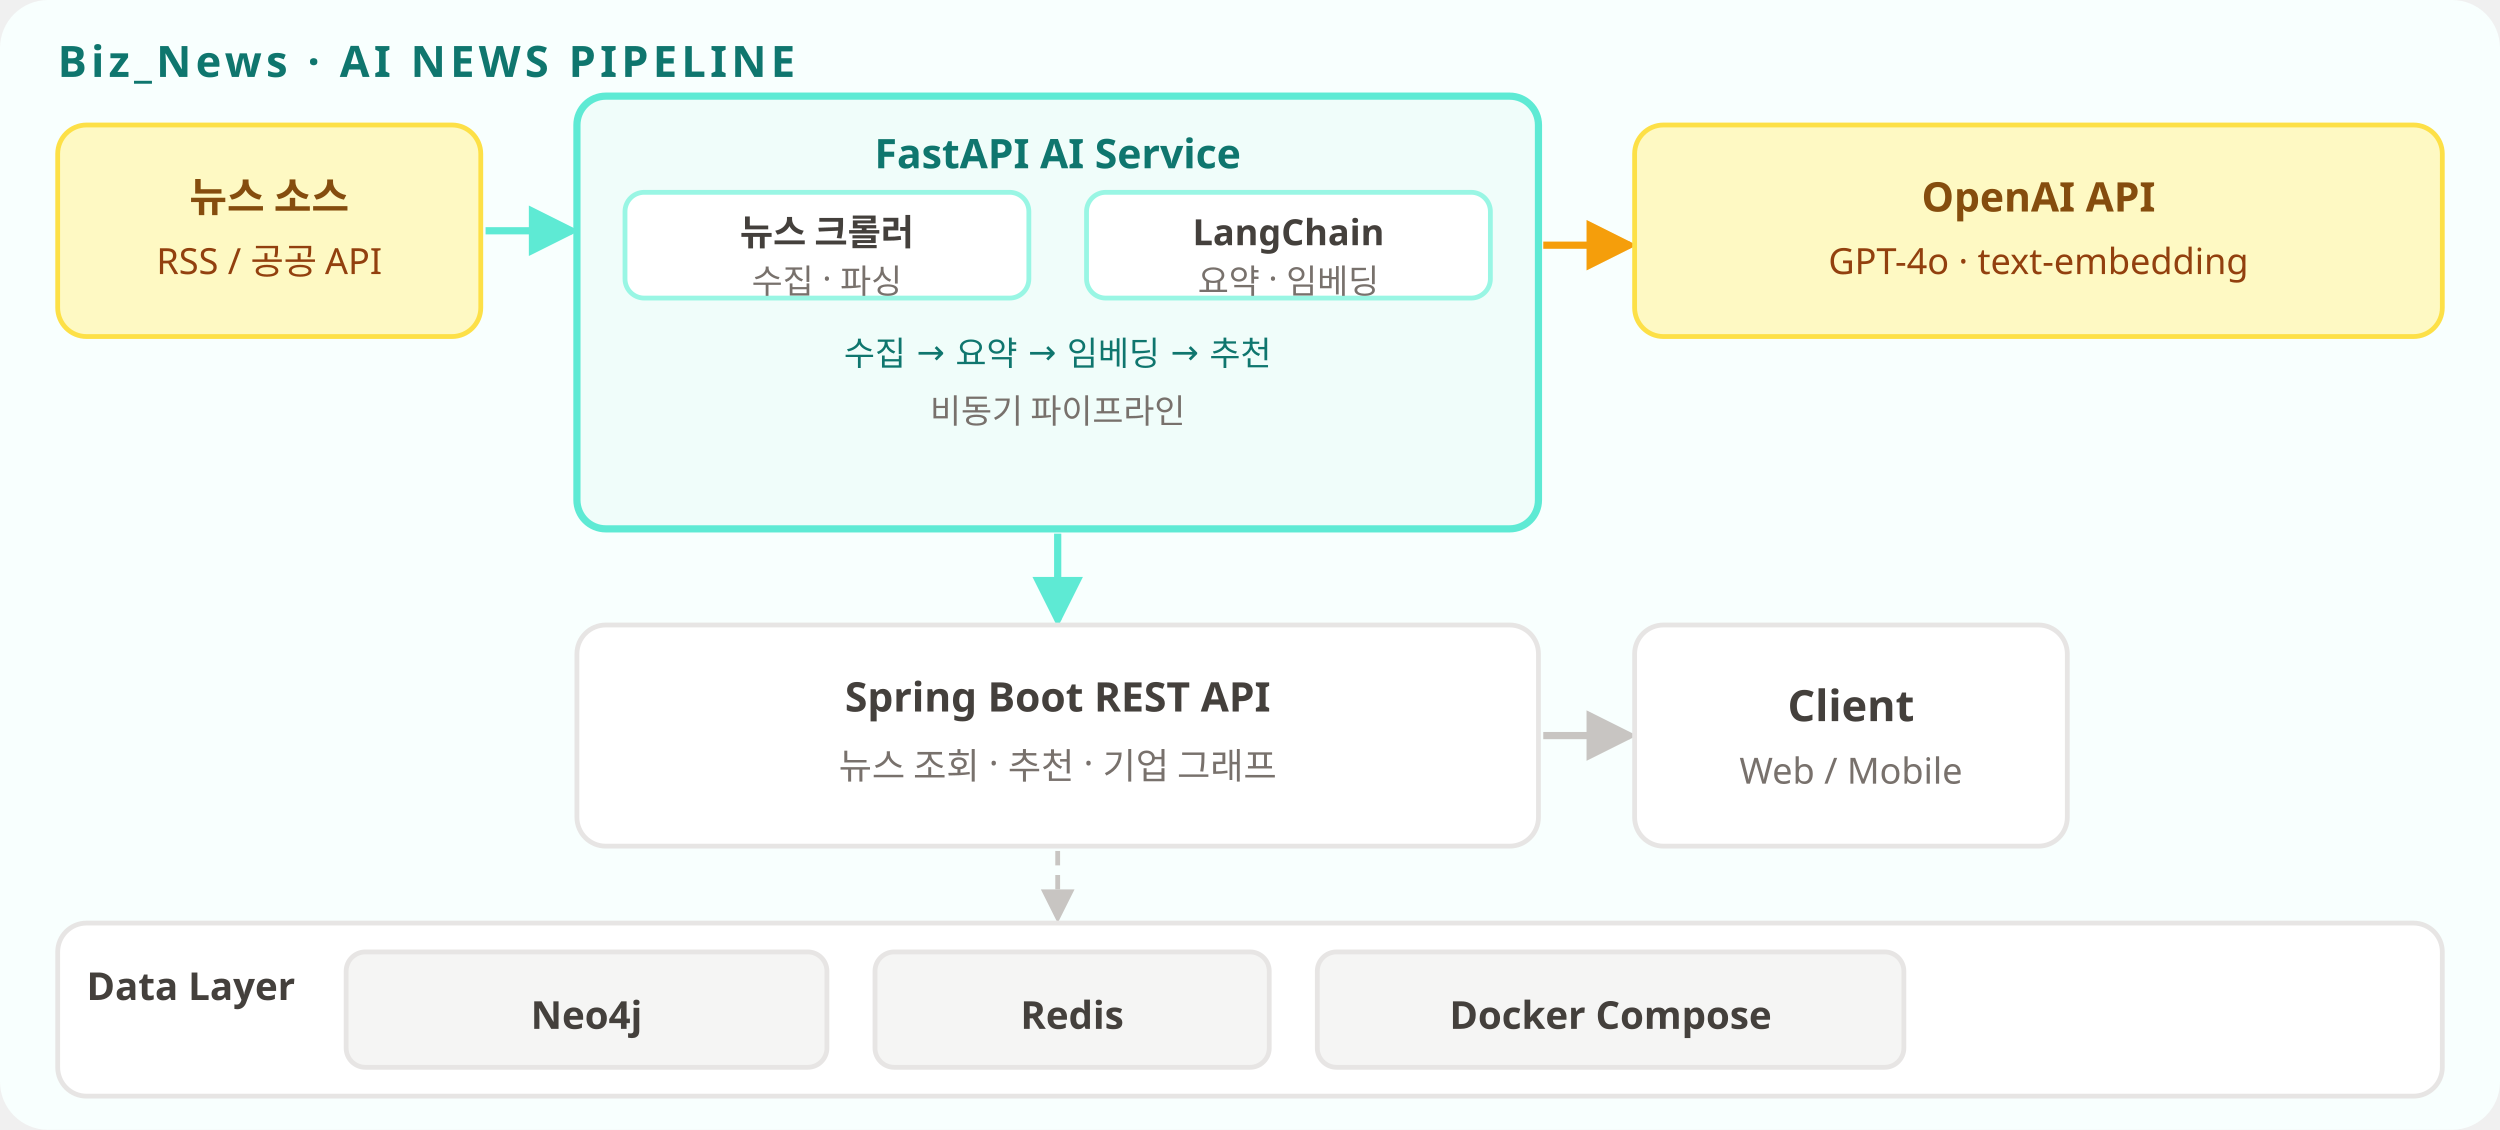
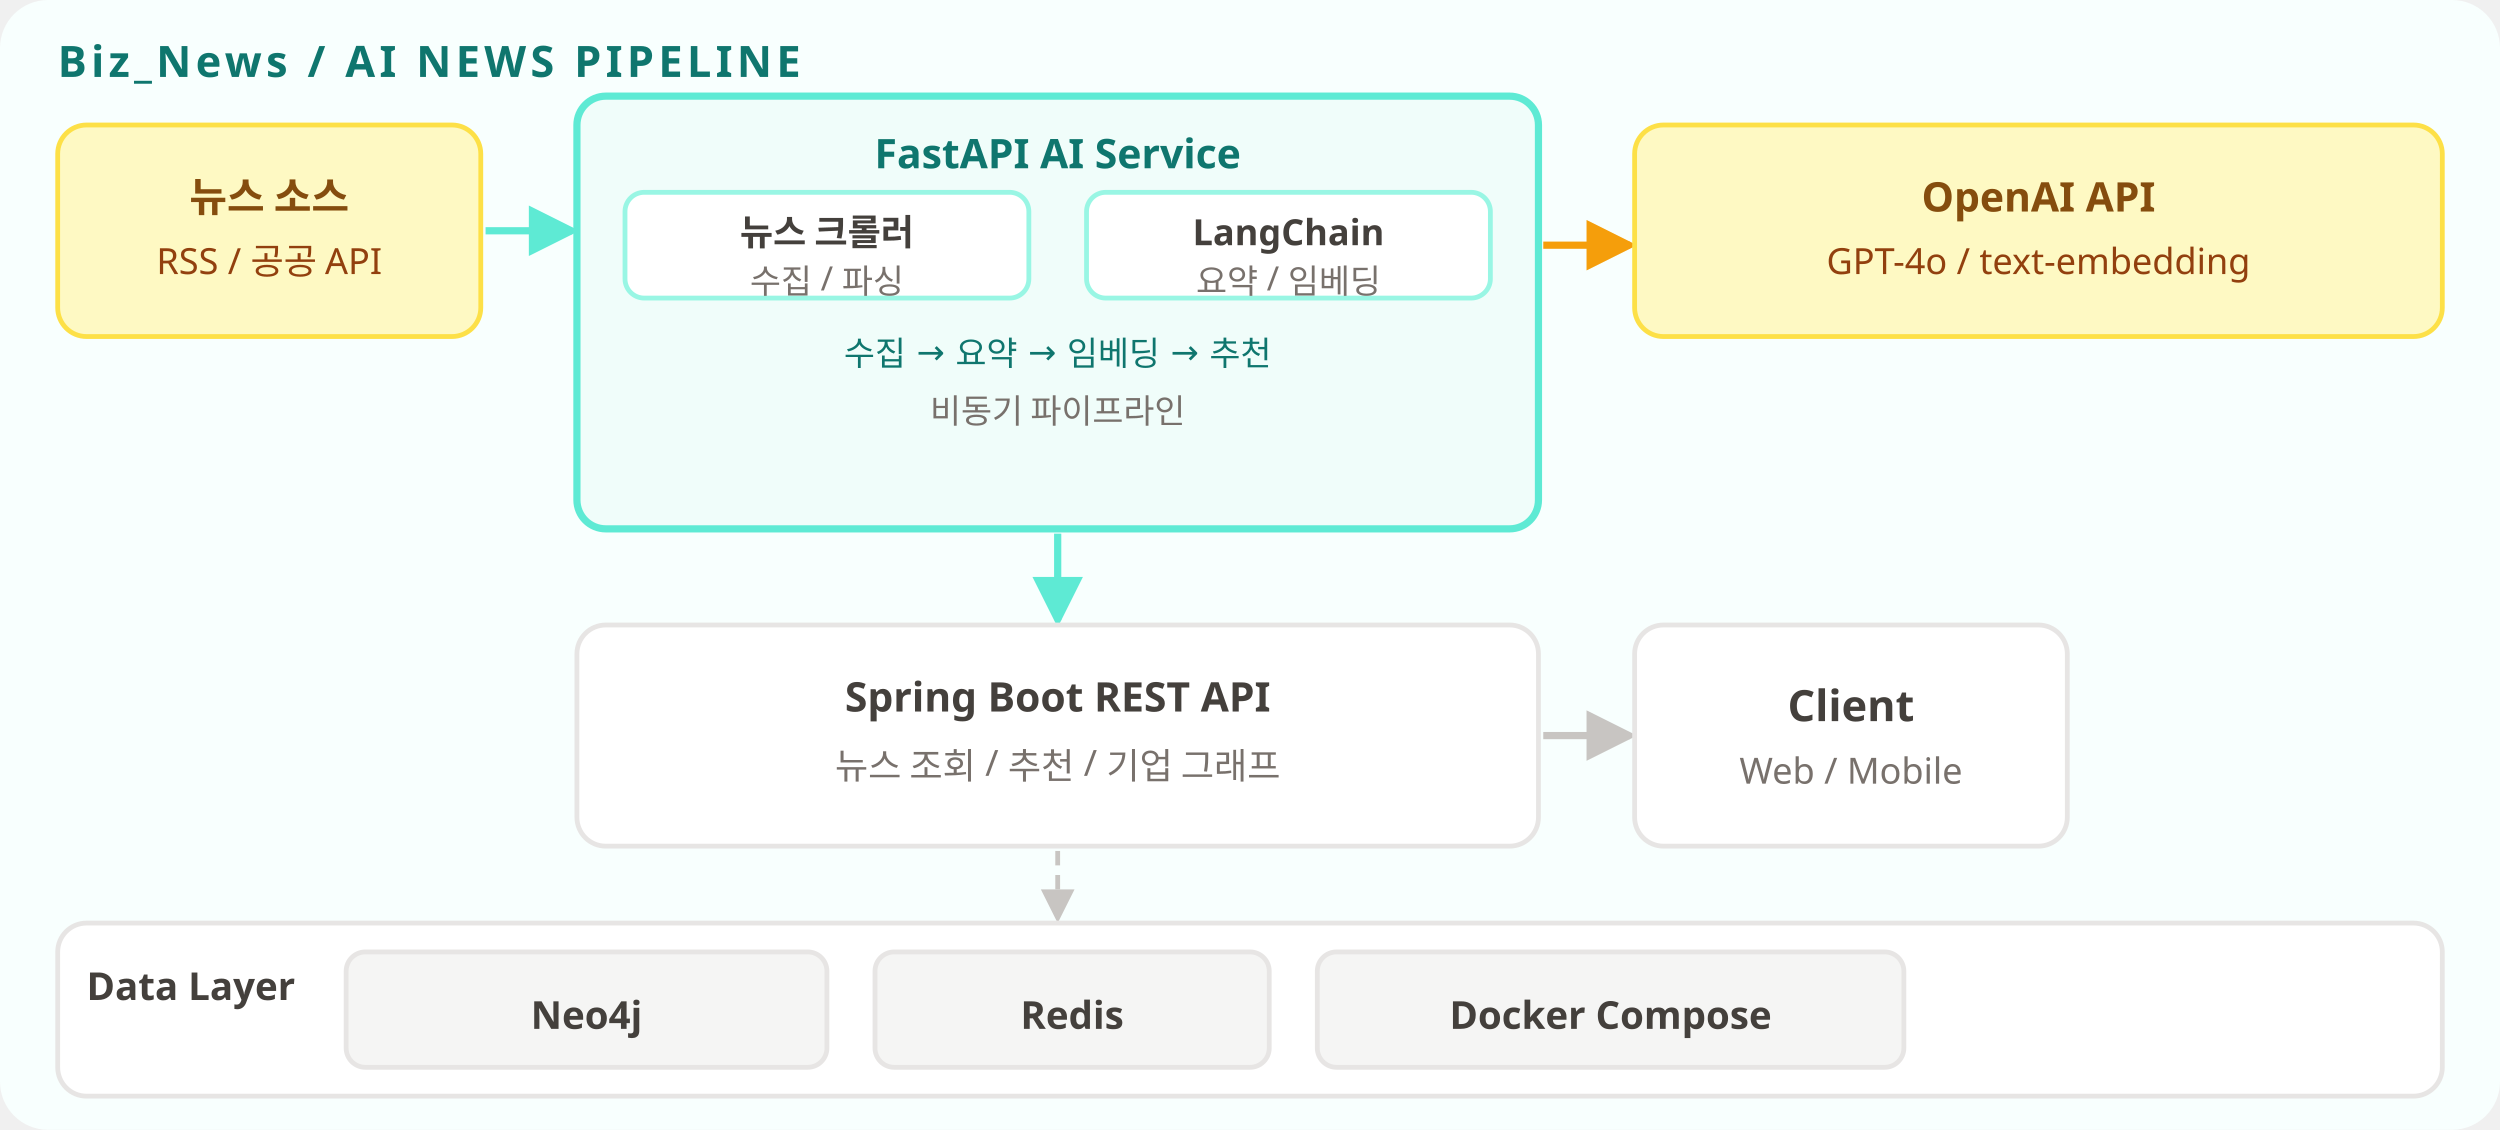
<svg xmlns="http://www.w3.org/2000/svg" viewBox="0 0 520 235" font-family="'Pretendard Variable',Pretendard,system-ui,sans-serif">
  <defs>
    <marker id="a" markerWidth="7" markerHeight="7" refX="6" refY="3.5" orient="auto">
      <path d="M0,0 L0,7 L7,3.5 z" fill="#5eead4" />
    </marker>
    <marker id="b" markerWidth="7" markerHeight="7" refX="6" refY="3.5" orient="auto">
      <path d="M0,0 L0,7 L7,3.5 z" fill="#c8c5c2" />
    </marker>
    <marker id="y" markerWidth="7" markerHeight="7" refX="6" refY="3.5" orient="auto">
      <path d="M0,0 L0,7 L7,3.5 z" fill="#f59e0b" />
    </marker>
  </defs>
  <rect width="520" height="235" fill="#f8fffe" rx="10" />
-   <text x="12" y="16" font-size="9" font-weight="700" fill="#0f766e" letter-spacing=".1em">Biz_News · AI NEWS PIPELINE</text>
+   <text x="12" y="16" font-size="9" font-weight="700" fill="#0f766e" letter-spacing=".1em">Biz_News / AI NEWS PIPELINE</text>
  <rect x="12" y="26" width="88" height="44" rx="6" fill="#fef9c3" stroke="#fde047" />
  <text x="56" y="44" text-anchor="middle" font-size="8.5" font-weight="700" fill="#854d0e">뉴스 소스</text>
  <text x="56" y="57" text-anchor="middle" font-size="7.5" fill="#92400e">RSS / 공공 API</text>
  <line x1="101" y1="48" x2="119" y2="48" stroke="#5eead4" stroke-width="1.5" marker-end="url(#a)" />
  <rect x="120" y="20" width="200" height="90" rx="6" fill="#f0fdfa" stroke="#5eead4" stroke-width="1.5" />
  <text x="220" y="35" text-anchor="middle" font-size="8.5" font-weight="700" fill="#0f766e">FastAPI AI Service</text>
  <rect x="130" y="40" width="84" height="22" rx="4" fill="white" stroke="#99f6e4" />
  <text x="172" y="51" text-anchor="middle" font-size="7.5" font-weight="600" fill="#44403c">뉴스 크롤러</text>
-   <text x="172" y="61" text-anchor="middle" font-size="7" fill="#78716c">수집 · 파싱</text>
+   <text x="172" y="61" text-anchor="middle" font-size="7" fill="#78716c">수집 / 파싱</text>
  <rect x="226" y="40" width="84" height="22" rx="4" fill="white" stroke="#99f6e4" />
  <text x="268" y="51" text-anchor="middle" font-size="7.5" font-weight="600" fill="#44403c">LangChain</text>
-   <text x="268" y="61" text-anchor="middle" font-size="7" fill="#78716c">요약 · 임베딩</text>
+   <text x="268" y="61" text-anchor="middle" font-size="7" fill="#78716c">요약 / 임베딩</text>
  <text x="220" y="76" text-anchor="middle" font-size="7" fill="#0f766e">수집 → 요약 → 임베딩 → 추천</text>
  <text x="220" y="88" text-anchor="middle" font-size="7" fill="#78716c">비동기 파이프라인</text>
  <line x1="321" y1="51" x2="339" y2="51" stroke="#f59e0b" stroke-width="1.5" marker-end="url(#y)" />
  <rect x="340" y="26" width="168" height="44" rx="6" fill="#fef9c3" stroke="#fde047" />
  <text x="424" y="44" text-anchor="middle" font-size="8.5" font-weight="700" fill="#854d0e">OpenAI API</text>
-   <text x="424" y="57" text-anchor="middle" font-size="7.5" fill="#92400e">GPT-4o · text-embedding</text>
+   <text x="424" y="57" text-anchor="middle" font-size="7.5" fill="#92400e">GPT-4o / text-embedding</text>
  <line x1="220" y1="111" x2="220" y2="129" stroke="#5eead4" stroke-width="1.5" marker-end="url(#a)" />
  <rect x="120" y="130" width="200" height="46" rx="6" fill="white" stroke="#e7e5e4" />
  <text x="220" y="148" text-anchor="middle" font-size="8.5" font-weight="700" fill="#44403c">Spring Boot REST API</text>
-   <text x="220" y="162" text-anchor="middle" font-size="7.5" fill="#78716c">뉴스 조회 · 추천 · 기업 그래프</text>
+   <text x="220" y="162" text-anchor="middle" font-size="7.5" fill="#78716c">뉴스 조회 / 추천 / 기업 그래프</text>
  <line x1="321" y1="153" x2="339" y2="153" stroke="#c8c5c2" stroke-width="1.5" marker-end="url(#b)" />
  <rect x="340" y="130" width="90" height="46" rx="6" fill="white" stroke="#e7e5e4" />
  <text x="385" y="150" text-anchor="middle" font-size="9" font-weight="700" fill="#44403c">Client</text>
  <text x="385" y="163" text-anchor="middle" font-size="7.5" fill="#78716c">Web / Mobile</text>
  <line x1="220" y1="177" x2="220" y2="191" stroke="#c8c5c2" stroke-width="1" stroke-dasharray="3,2" marker-end="url(#b)" />
  <rect x="12" y="192" width="496" height="36" rx="6" fill="white" stroke="#e7e5e4" />
  <text x="18" y="208" font-size="8" font-weight="700" fill="#44403c">Data Layer</text>
  <rect x="72" y="198" width="100" height="24" rx="4" fill="#f5f5f4" stroke="#e7e5e4" />
  <text x="122" y="214" text-anchor="middle" font-size="8" font-weight="600" fill="#44403c">Neo4j</text>
  <rect x="182" y="198" width="82" height="24" rx="4" fill="#f5f5f4" stroke="#e7e5e4" />
  <text x="223" y="214" text-anchor="middle" font-size="8" font-weight="600" fill="#44403c">Redis</text>
  <rect x="274" y="198" width="122" height="24" rx="4" fill="#f5f5f4" stroke="#e7e5e4" />
  <text x="335" y="214" text-anchor="middle" font-size="8" font-weight="600" fill="#44403c">Docker Compose</text>
</svg>
